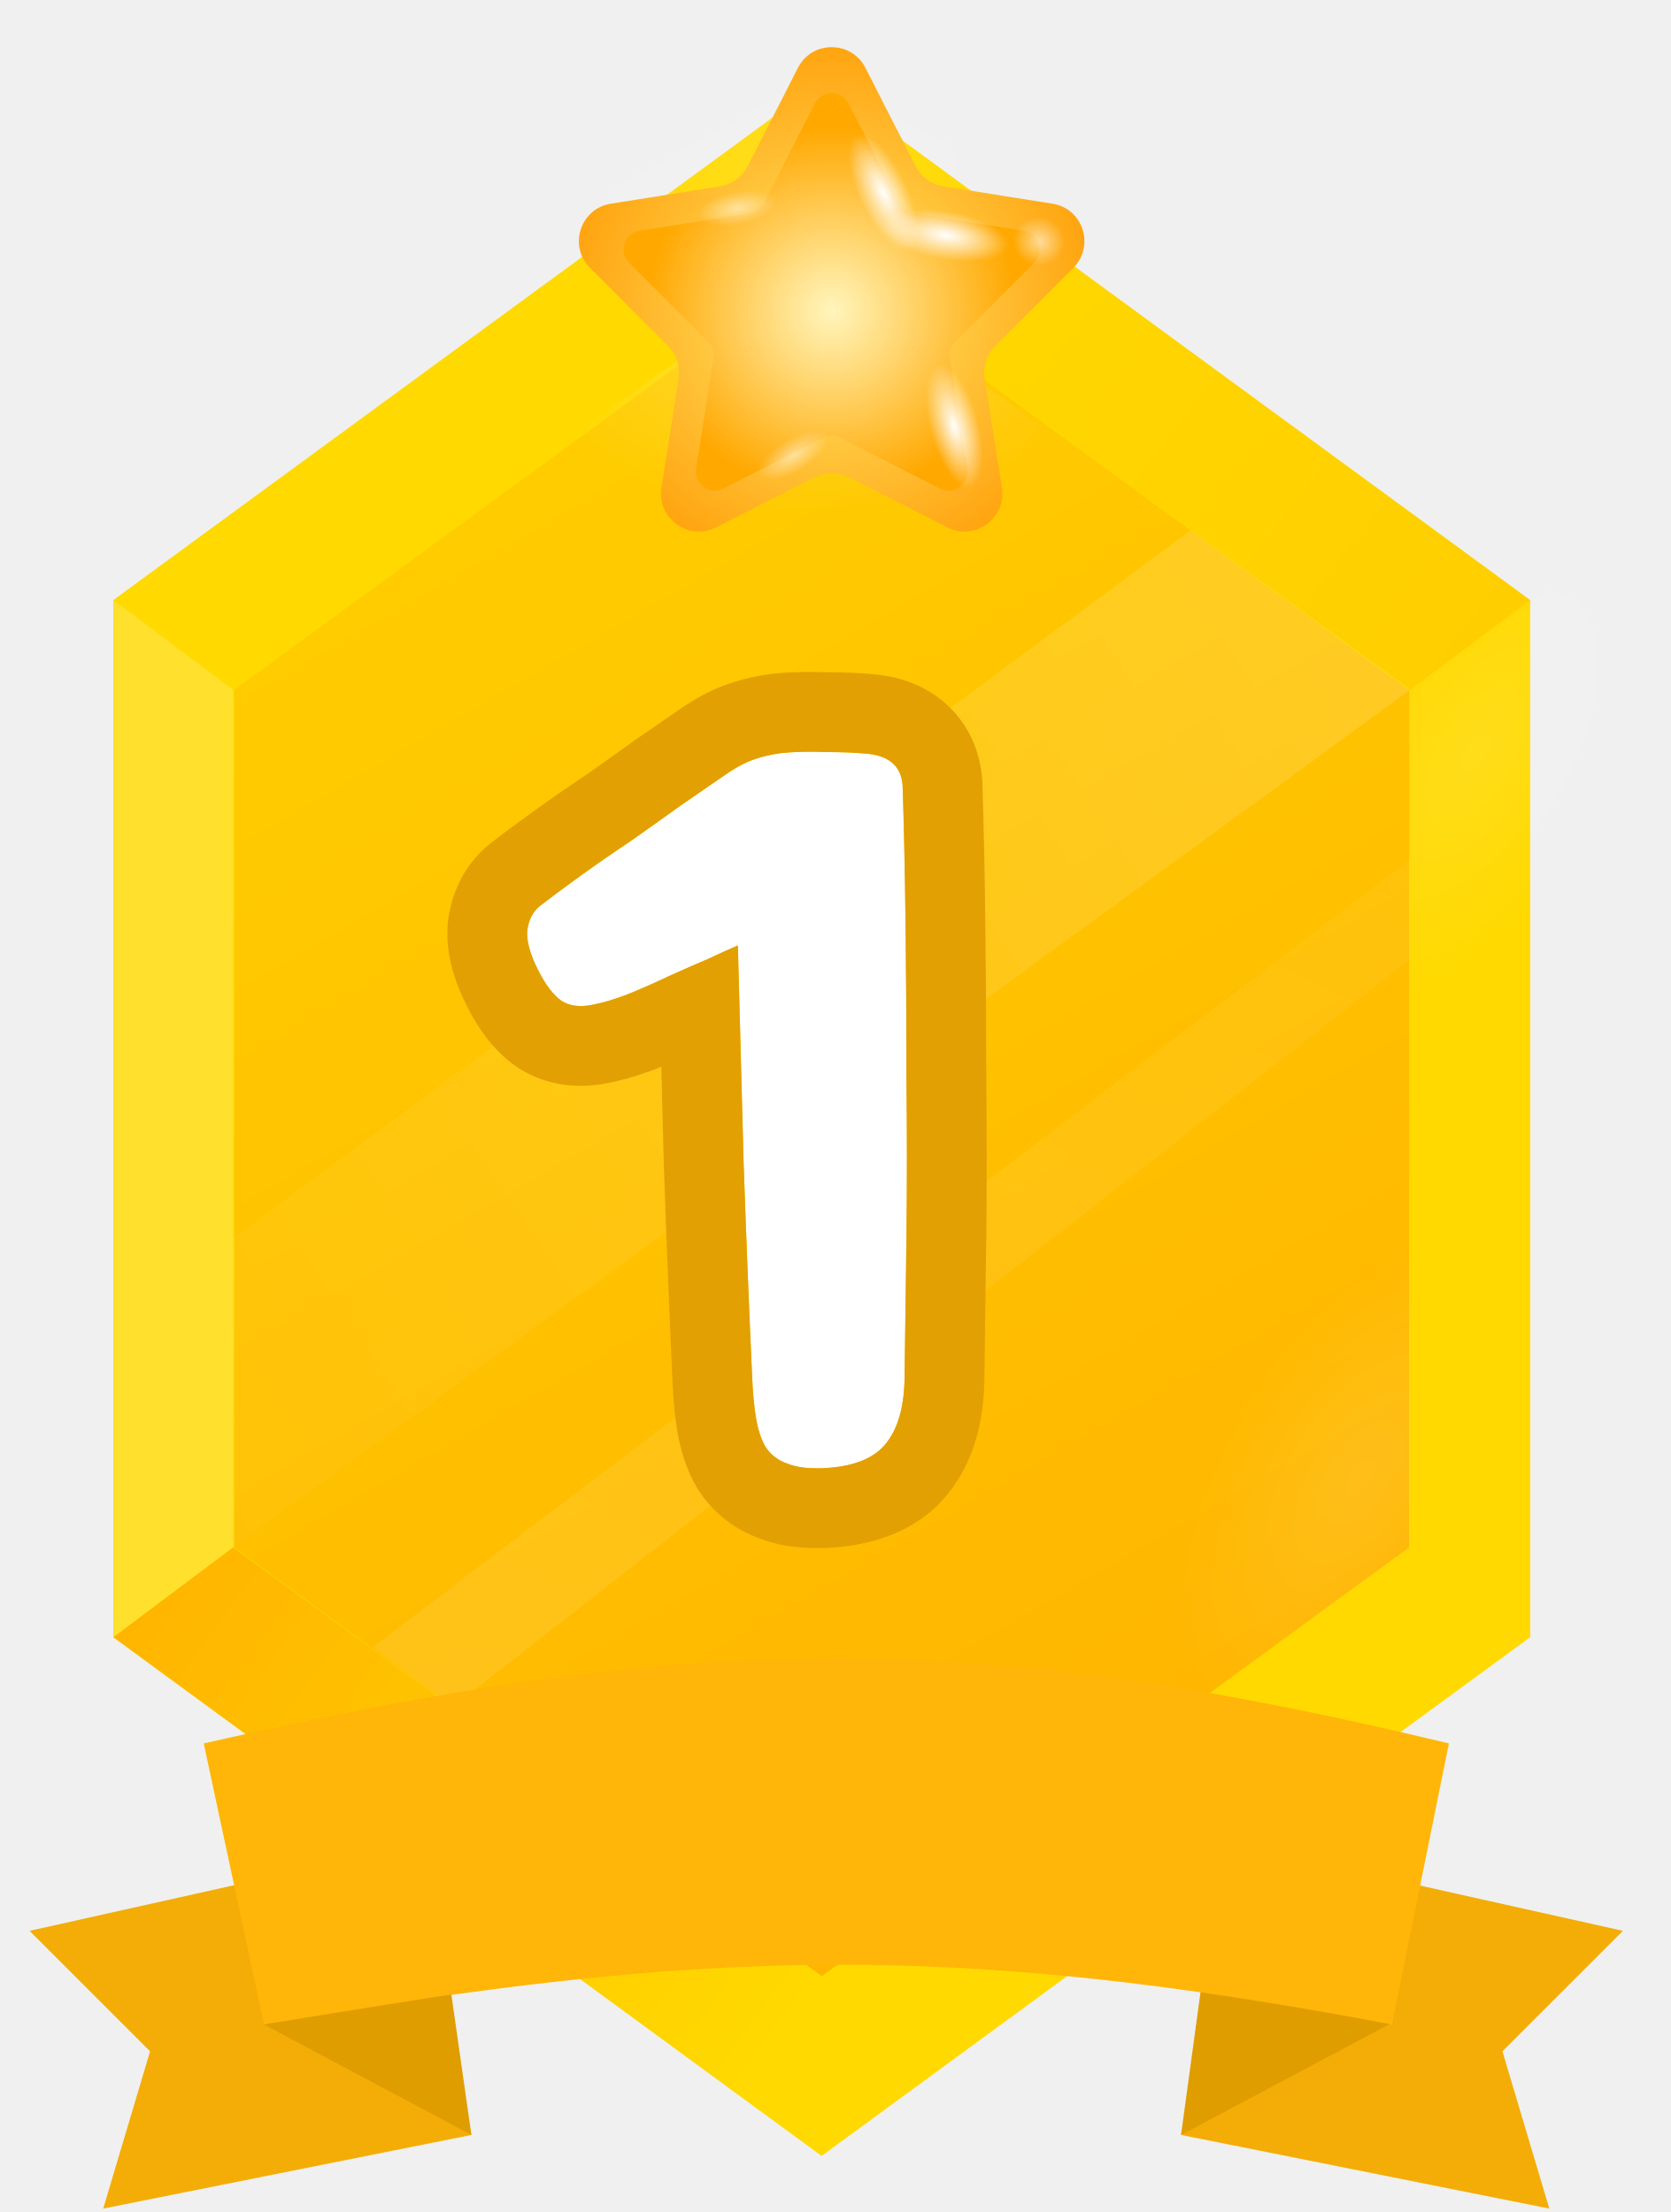
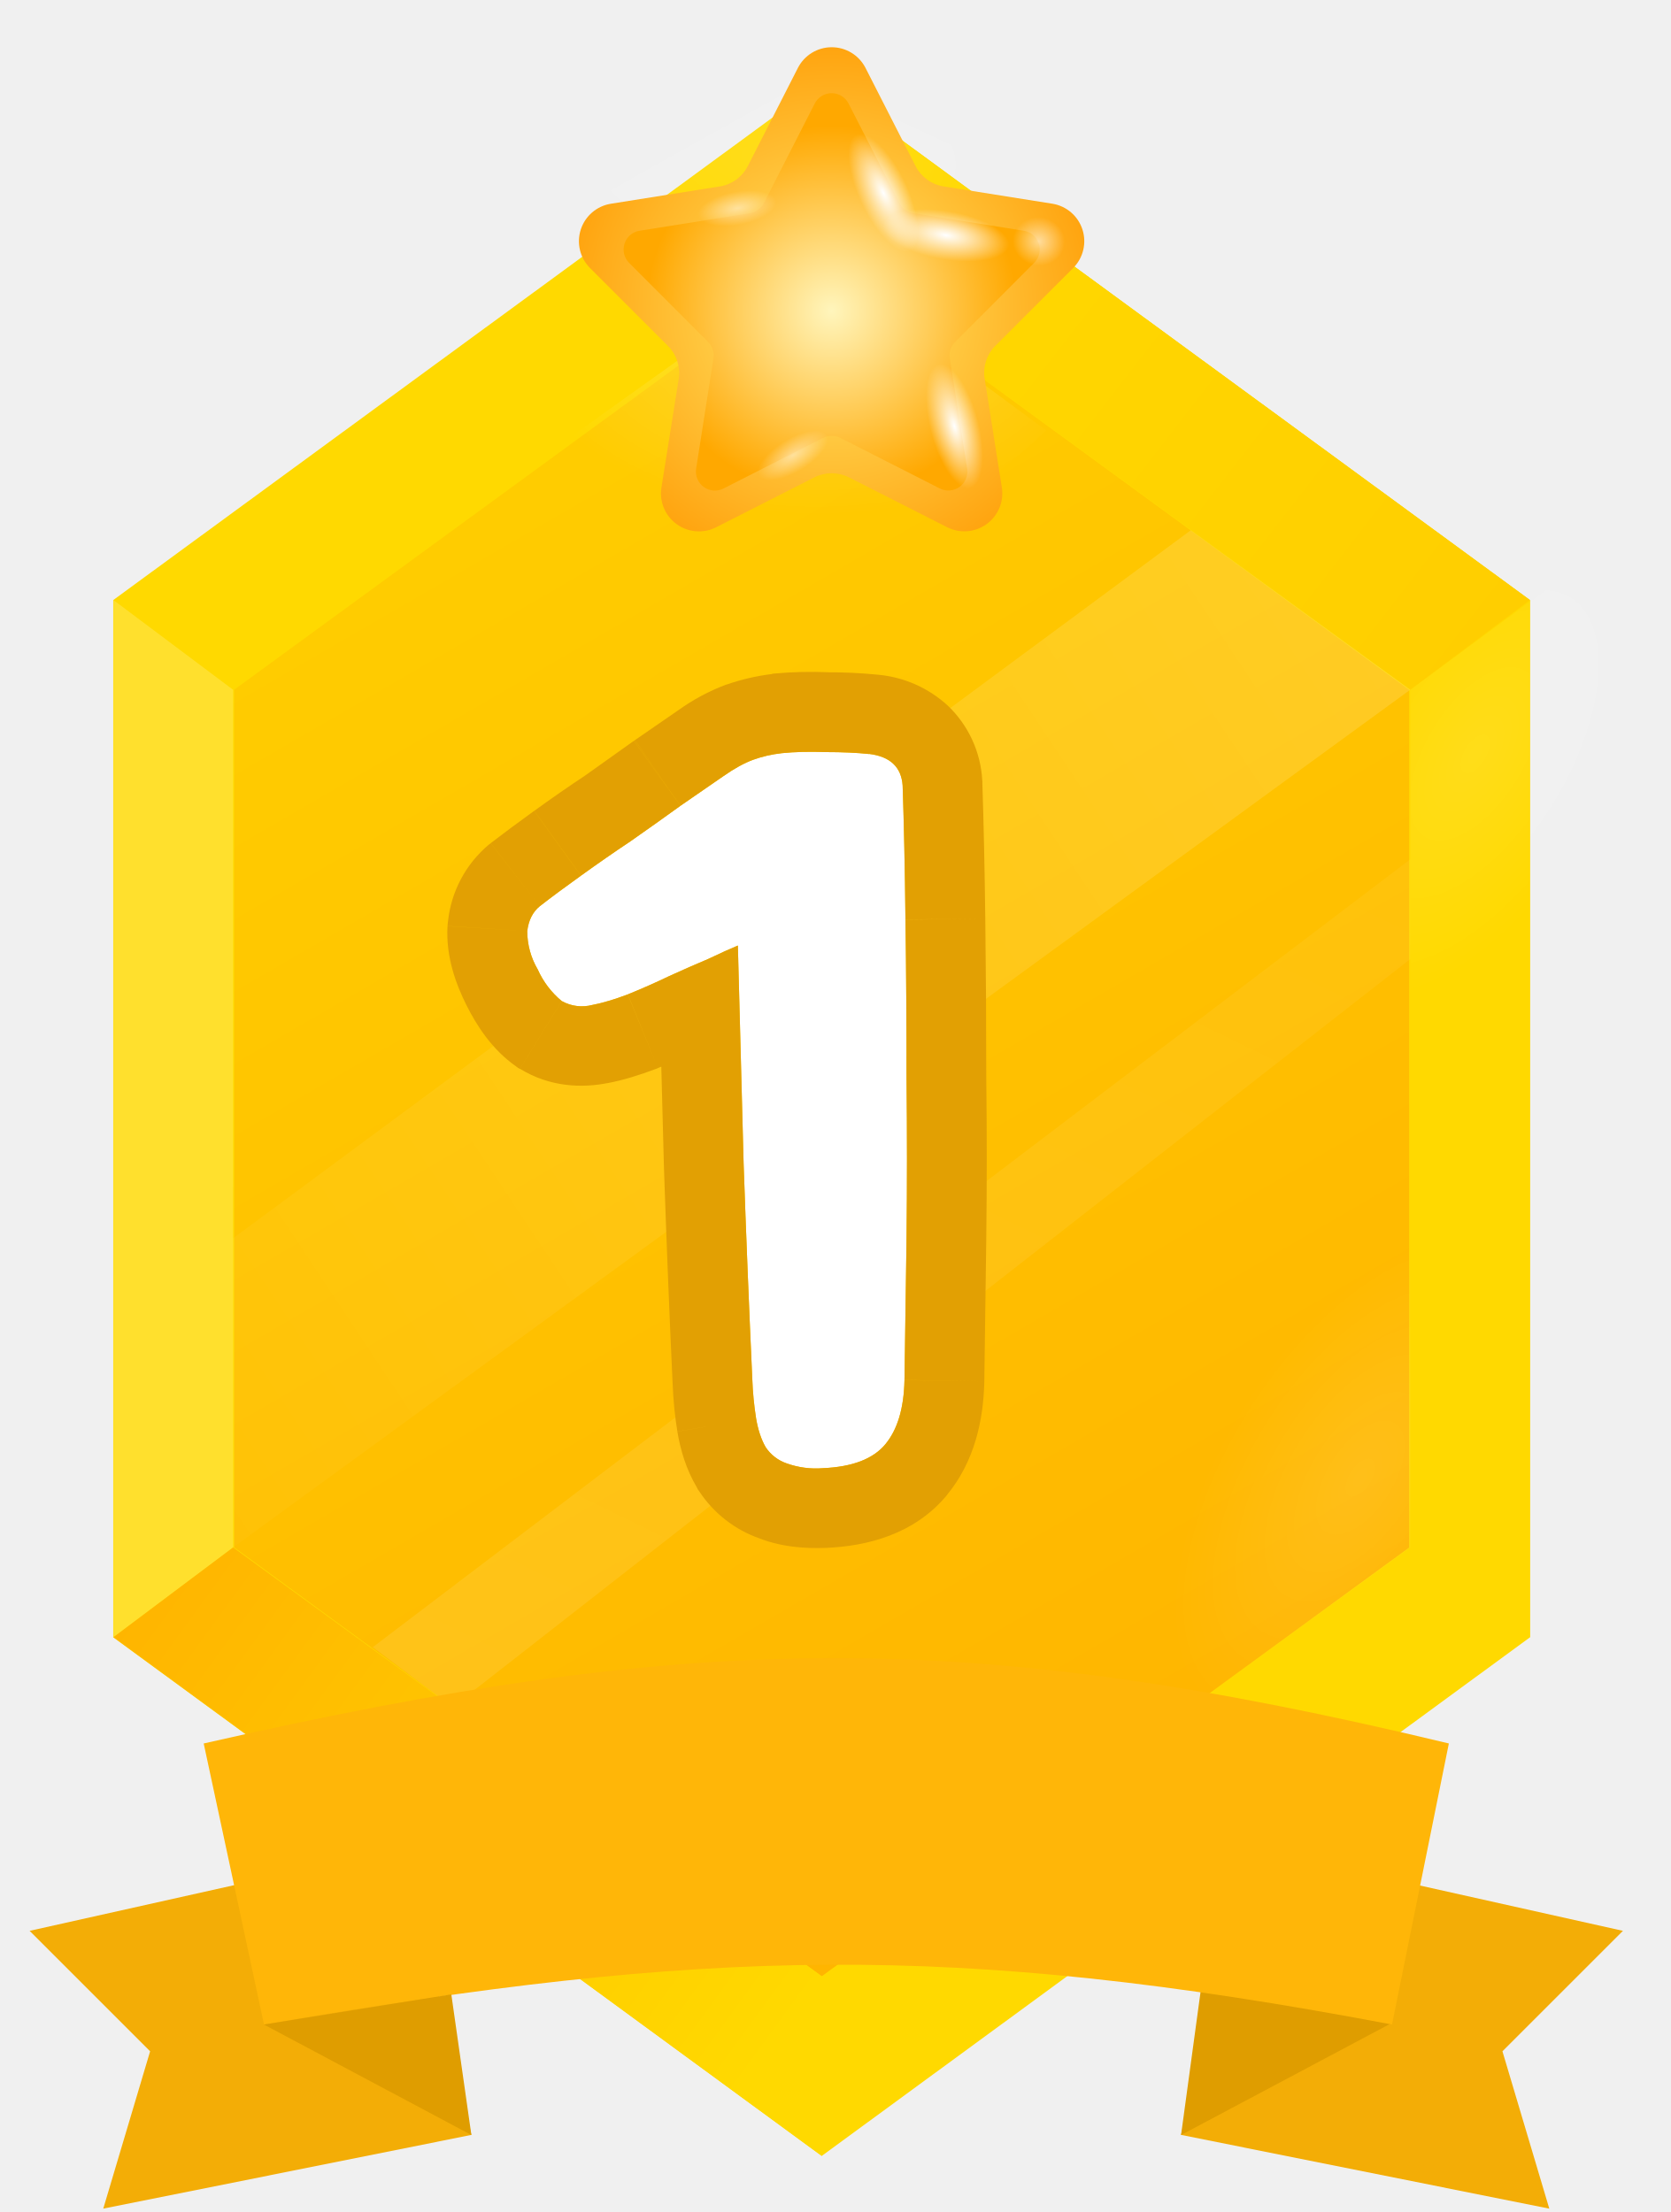
- <svg xmlns="http://www.w3.org/2000/svg" width="154" height="204" viewBox="0 0 154 204" fill="none">
-   <path d="M75.756 7.517L141.069 55.342V150.992L75.756 198.817L10.444 150.992V55.342L75.756 7.517Z" fill="#FFD900" />
-   <path d="M75.756 24.071L129.918 63.619V142.714L75.756 182.262L21.595 142.714V63.619L75.756 24.071Z" fill="url(#paint0_linear_3576_6885)" />
-   <path d="M21.495 63.62L10.458 55.343V150.993L21.495 142.716V63.62Z" fill="#FFE02D" />
-   <path d="M130.019 63.62L141.056 55.343V150.993L130.019 142.716V63.62Z" fill="#FFD900" />
-   <path d="M75.757 24.072V7.517L141.056 55.342L130.02 63.62L75.757 24.072Z" fill="url(#paint1_linear_3576_6885)" />
-   <path d="M75.757 182.262V198.816L10.457 150.991L21.494 142.714L75.757 182.262Z" fill="url(#paint2_linear_3576_6885)" />
-   <path d="M109.787 48.903L21.494 114.202V142.714L130.02 63.618L109.787 48.903Z" fill="url(#paint3_linear_3576_6885)" />
-   <path d="M41.728 157.431L34.37 151.912L130.02 79.255V88.452L41.728 157.431Z" fill="url(#paint4_linear_3576_6885)" />
-   <path d="M130.022 142.714L109.788 157.429C102.641 129.604 120.236 115.485 130.022 112.363L130.022 142.714Z" fill="url(#paint5_radial_3576_6885)" />
-   <path d="M74.7 7.302L97.387 17.847C76.531 37.604 55.645 29.075 48.166 22.035L74.7 7.302Z" fill="url(#paint6_radial_3576_6885)" />
-   <path d="M130.02 63.619L151.168 48.022C158.943 75.678 139.732 88.787 130.02 92.129L130.02 63.619Z" fill="url(#paint7_radial_3576_6885)" />
-   <path d="M75.314 24.071L96.467 39.706C75.61 59.463 57.041 49.505 49.562 42.465L75.314 24.071Z" fill="url(#paint8_radial_3576_6885)" />
-   <mask id="path-13-outside-1_3576_6885" maskUnits="userSpaceOnUse" x="41.166" y="61.897" width="50" height="81" fill="black">
-     <rect fill="white" x="41.166" y="61.897" width="50" height="81" />
-     <path d="M80.128 69.534C82.07 69.769 83.1 70.74 83.218 72.447C83.336 75.979 83.424 80.099 83.483 84.808C83.542 89.458 83.571 94.314 83.571 99.377C83.63 104.38 83.63 109.324 83.571 114.21C83.512 119.036 83.454 123.392 83.395 127.277C83.336 129.867 82.747 131.839 81.629 133.193C80.51 134.546 78.597 135.282 75.89 135.4C74.477 135.459 73.359 135.312 72.535 134.958C71.711 134.664 71.063 134.164 70.592 133.457C70.18 132.751 69.886 131.868 69.709 130.809C69.533 129.749 69.415 128.543 69.356 127.189C69.062 120.773 68.797 114.151 68.562 107.323C68.385 100.436 68.208 93.726 68.032 87.192C67.326 87.487 66.413 87.898 65.295 88.428C64.176 88.899 62.97 89.429 61.675 90.018C60.439 90.606 59.173 91.165 57.878 91.695C56.642 92.166 55.553 92.49 54.611 92.666C53.493 92.902 52.551 92.784 51.786 92.313C51.021 91.783 50.285 90.812 49.579 89.4C48.872 87.987 48.549 86.81 48.608 85.868C48.725 84.867 49.108 84.102 49.755 83.572C50.815 82.748 52.08 81.806 53.552 80.747C55.023 79.687 56.554 78.628 58.143 77.568C59.732 76.45 61.263 75.361 62.734 74.302C64.265 73.242 65.589 72.33 66.707 71.564C67.708 70.858 68.62 70.358 69.445 70.064C70.269 69.769 71.151 69.563 72.093 69.445C73.27 69.328 74.624 69.298 76.155 69.357C77.685 69.357 79.01 69.416 80.128 69.534Z" />
+ <svg xmlns="http://www.w3.org/2000/svg" width="154" height="204" fill="none" viewBox="0 0 154 204">
+   <path fill="#ffd900" d="m75.76 7.52 65.3 47.82V151l-65.3 47.83L10.44 151V55.34z" />
+   <path fill="url(#a)" d="m75.76 24.07 54.16 39.55v79.1l-54.16 39.54-54.17-39.55v-79.1z" />
+   <path fill="#ffe02d" d="m21.5 63.62-11.04-8.28V151l11.03-8.27z" />
+   <path fill="#ffd900" d="m130.02 63.62 11.04-8.28V151l-11.04-8.27z" />
+   <path fill="url(#b)" d="M75.76 24.07V7.52l65.3 47.82-11.04 8.28z" />
+   <path fill="url(#c)" d="M75.76 182.26v16.56l-65.3-47.83 11.03-8.28z" />
+   <path fill="url(#d)" d="m109.79 48.9-88.3 65.3v28.51l108.53-79.1z" />
+   <path fill="url(#e)" d="m41.73 157.43-7.36-5.52 95.65-72.66v9.2z" />
+   <path fill="url(#f)" d="m130.02 142.71-20.23 14.72c-7.15-27.83 10.45-41.95 20.23-45.07z" />
+   <path fill="url(#g)" d="m74.7 7.3 22.69 10.55C76.53 37.6 55.65 29.08 48.17 22.04z" />
+   <path fill="url(#h)" d="m130.02 63.62 21.15-15.6c7.77 27.66-11.44 40.77-21.15 44.1z" />
+   <path fill="url(#i)" d="m75.31 24.07 21.16 15.64c-20.86 19.75-39.43 9.8-46.9 2.76z" />
+   <mask id="j" width="50" height="81" x="41.17" y="61.9" fill="#000" maskUnits="userSpaceOnUse">
+     <path fill="#fff" d="M41.17 61.9h50v81h-50z" />
+     <path d="M80.13 69.53q2.91.36 3.09 2.92.18 5.3.26 12.36.1 6.97.1 14.57.08 7.5 0 14.83l-.19 13.07q-.08 3.88-1.76 5.91t-5.74 2.21a8 8 0 0 1-3.36-.44 3.8 3.8 0 0 1-1.94-1.5q-.61-1.06-.88-2.65a30 30 0 0 1-.35-3.62 1749 1749 0 0 1-.8-19.87Q68.3 97 68.03 87.2q-1.06.44-2.74 1.24-1.67.7-3.62 1.59-1.85.89-3.8 1.68-1.85.7-3.26.97a3.8 3.8 0 0 1-2.82-.36 8 8 0 0 1-2.21-2.91 7 7 0 0 1-.97-3.53q.18-1.5 1.15-2.3 1.58-1.23 3.8-2.82a155 155 0 0 1 4.58-3.18q2.39-1.67 4.6-3.27l3.97-2.74q1.5-1.05 2.73-1.5 1.24-.45 2.65-.61 1.77-.18 4.06-.1 2.3 0 3.98.18" />
  </mask>
-   <path d="M80.128 69.534C82.07 69.769 83.1 70.74 83.218 72.447C83.336 75.979 83.424 80.099 83.483 84.808C83.542 89.458 83.571 94.314 83.571 99.377C83.63 104.38 83.63 109.324 83.571 114.21C83.512 119.036 83.454 123.392 83.395 127.277C83.336 129.867 82.747 131.839 81.629 133.193C80.51 134.546 78.597 135.282 75.89 135.4C74.477 135.459 73.359 135.312 72.535 134.958C71.711 134.664 71.063 134.164 70.592 133.457C70.18 132.751 69.886 131.868 69.709 130.809C69.533 129.749 69.415 128.543 69.356 127.189C69.062 120.773 68.797 114.151 68.562 107.323C68.385 100.436 68.208 93.726 68.032 87.192C67.326 87.487 66.413 87.898 65.295 88.428C64.176 88.899 62.97 89.429 61.675 90.018C60.439 90.606 59.173 91.165 57.878 91.695C56.642 92.166 55.553 92.49 54.611 92.666C53.493 92.902 52.551 92.784 51.786 92.313C51.021 91.783 50.285 90.812 49.579 89.4C48.872 87.987 48.549 86.81 48.608 85.868C48.725 84.867 49.108 84.102 49.755 83.572C50.815 82.748 52.08 81.806 53.552 80.747C55.023 79.687 56.554 78.628 58.143 77.568C59.732 76.45 61.263 75.361 62.734 74.302C64.265 73.242 65.589 72.33 66.707 71.564C67.708 70.858 68.62 70.358 69.445 70.064C70.269 69.769 71.151 69.563 72.093 69.445C73.27 69.328 74.624 69.298 76.155 69.357C77.685 69.357 79.01 69.416 80.128 69.534Z" fill="white" />
-   <path d="M80.128 69.534L81.013 62.23L80.956 62.222L80.898 62.216L80.128 69.534ZM83.218 72.447L90.572 72.202L90.567 72.072L90.558 71.941L83.218 72.447ZM83.483 84.808L76.126 84.9L76.126 84.901L83.483 84.808ZM83.571 99.377H76.214V99.42L76.214 99.463L83.571 99.377ZM83.571 114.21L90.928 114.299L90.928 114.298L83.571 114.21ZM83.395 127.277L90.751 127.444L90.751 127.416L90.752 127.388L83.395 127.277ZM81.629 133.193L75.956 128.507L75.956 128.507L81.629 133.193ZM75.89 135.4L76.196 142.751L76.21 142.751L75.89 135.4ZM72.535 134.958L75.433 128.196L75.224 128.106L75.009 128.029L72.535 134.958ZM70.592 133.457L64.237 137.165L64.348 137.355L64.47 137.539L70.592 133.457ZM69.709 130.809L76.967 129.599L76.967 129.599L69.709 130.809ZM69.356 127.189L76.707 126.869L76.707 126.86L76.706 126.852L69.356 127.189ZM68.562 107.323L61.206 107.511L61.207 107.544L61.208 107.576L68.562 107.323ZM68.032 87.192L75.387 86.993L75.097 76.277L65.202 80.4L68.032 87.192ZM65.295 88.428L68.15 95.209L68.299 95.147L68.445 95.078L65.295 88.428ZM61.675 90.018L58.63 83.319L58.571 83.346L58.511 83.375L61.675 90.018ZM57.878 91.695L60.498 98.571L60.581 98.539L60.664 98.505L57.878 91.695ZM54.611 92.666L53.255 85.435L53.175 85.45L53.096 85.466L54.611 92.666ZM51.786 92.313L47.598 98.363L47.761 98.475L47.93 98.579L51.786 92.313ZM49.579 89.4L56.16 86.109L56.16 86.109L49.579 89.4ZM48.608 85.868L41.3 85.008L41.277 85.208L41.264 85.409L48.608 85.868ZM49.755 83.572L45.238 77.764L45.166 77.82L45.096 77.878L49.755 83.572ZM53.552 80.747L57.851 86.718L53.552 80.747ZM58.143 77.568L62.224 83.69L62.301 83.639L62.377 83.585L58.143 77.568ZM62.734 74.302L58.546 68.252L58.49 68.291L58.435 68.331L62.734 74.302ZM66.707 71.564L70.862 77.637L70.907 77.606L70.951 77.575L66.707 71.564ZM69.445 70.064L66.97 63.134L66.97 63.134L69.445 70.064ZM72.093 69.445L71.361 62.124L71.271 62.133L71.181 62.145L72.093 69.445ZM76.155 69.357L75.872 76.709L76.013 76.715H76.155V69.357ZM80.128 69.534L79.243 76.838C79.237 76.837 78.302 76.728 77.31 75.792C76.208 74.754 75.918 73.54 75.878 72.954L83.218 72.447L90.558 71.941C90.4 69.647 89.536 67.095 87.405 65.085C85.382 63.178 82.961 62.466 81.013 62.23L80.128 69.534ZM83.218 72.447L75.865 72.692C75.98 76.16 76.067 80.227 76.126 84.9L83.483 84.808L90.84 84.716C90.781 79.972 90.692 75.799 90.572 72.202L83.218 72.447ZM83.483 84.808L76.126 84.901C76.184 89.518 76.214 94.343 76.214 99.377H83.571H90.929C90.929 94.286 90.899 89.399 90.84 84.715L83.483 84.808ZM83.571 99.377L76.214 99.463C76.272 104.409 76.272 109.295 76.214 114.121L83.571 114.21L90.928 114.298C90.988 109.353 90.988 104.35 90.928 99.29L83.571 99.377ZM83.571 114.21L76.214 114.12C76.155 118.941 76.097 123.289 76.038 127.166L83.395 127.277L90.752 127.388C90.811 123.495 90.87 119.132 90.928 114.299L83.571 114.21ZM83.395 127.277L76.039 127.11C76.021 127.909 75.924 128.375 75.859 128.594C75.799 128.796 75.79 128.708 75.956 128.507L81.629 133.193L87.301 137.879C89.87 134.769 90.671 130.931 90.751 127.444L83.395 127.277ZM81.629 133.193L75.956 128.507C76.13 128.296 76.311 128.14 76.465 128.034C76.615 127.931 76.711 127.894 76.714 127.892C76.715 127.892 76.63 127.924 76.435 127.96C76.24 127.996 75.957 128.032 75.57 128.049L75.89 135.4L76.21 142.751C79.876 142.591 84.278 141.538 87.301 137.879L81.629 133.193ZM75.89 135.4L75.584 128.049C75.397 128.056 75.251 128.056 75.142 128.052C75.033 128.048 74.971 128.041 74.951 128.039C74.931 128.036 74.965 128.039 75.043 128.06C75.121 128.08 75.257 128.12 75.433 128.196L72.535 134.958L69.636 141.721C71.888 142.686 74.252 142.832 76.196 142.751L75.89 135.4ZM72.535 134.958L75.009 128.029C75.275 128.124 75.6 128.286 75.93 128.54C76.262 128.797 76.523 129.09 76.714 129.376L70.592 133.457L64.47 137.539C65.848 139.605 67.795 141.078 70.06 141.887L72.535 134.958ZM70.592 133.457L76.948 129.75C77.029 129.89 77.051 129.964 77.043 129.939C77.034 129.912 77.001 129.806 76.967 129.599L69.709 130.809L62.452 132.018C62.732 133.697 63.259 135.488 64.237 137.165L70.592 133.457ZM69.709 130.809L76.967 129.599C76.85 128.898 76.756 127.998 76.707 126.869L69.356 127.189L62.005 127.508C62.074 129.087 62.215 130.6 62.452 132.018L69.709 130.809ZM69.356 127.189L76.706 126.852C76.413 120.465 76.15 113.871 75.915 107.069L68.562 107.323L61.208 107.576C61.445 114.431 61.711 121.08 62.006 127.526L69.356 127.189ZM68.562 107.323L75.917 107.134C75.74 100.244 75.564 93.531 75.387 86.993L68.032 87.192L60.677 87.391C60.853 93.921 61.03 100.628 61.206 107.511L68.562 107.323ZM68.032 87.192L65.202 80.4C64.343 80.758 63.313 81.225 62.145 81.779L65.295 88.428L68.445 95.078C69.513 94.572 70.308 94.215 70.862 93.984L68.032 87.192ZM65.295 88.428L62.44 81.647C61.248 82.149 59.977 82.707 58.63 83.319L61.675 90.018L64.719 96.716C65.962 96.151 67.105 95.65 68.15 95.209L65.295 88.428ZM61.675 90.018L58.511 83.375C57.402 83.903 56.263 84.406 55.092 84.885L57.878 91.695L60.664 98.505C62.084 97.924 63.475 97.31 64.838 96.66L61.675 90.018ZM57.878 91.695L55.259 84.819C54.29 85.188 53.639 85.363 53.255 85.435L54.611 92.666L55.967 99.898C57.468 99.617 58.994 99.144 60.498 98.571L57.878 91.695ZM54.611 92.666L53.096 85.466C53.177 85.449 53.494 85.393 53.979 85.454C54.492 85.518 55.079 85.7 55.642 86.047L51.786 92.313L47.93 98.579C50.703 100.286 53.687 100.38 56.127 99.866L54.611 92.666ZM51.786 92.313L55.974 86.264C56.192 86.415 56.338 86.548 56.42 86.63C56.502 86.712 56.535 86.757 56.525 86.744C56.516 86.732 56.476 86.677 56.409 86.568C56.344 86.459 56.259 86.309 56.16 86.109L49.579 89.4L42.998 92.69C43.919 94.533 45.337 96.797 47.598 98.363L51.786 92.313ZM49.579 89.4L56.16 86.109C56.064 85.918 56 85.771 55.958 85.665C55.937 85.612 55.922 85.573 55.913 85.546C55.904 85.518 55.9 85.505 55.901 85.506C55.901 85.507 55.905 85.524 55.912 85.556C55.919 85.589 55.928 85.639 55.936 85.706C55.952 85.837 55.968 86.05 55.951 86.327L48.608 85.868L41.264 85.409C41.087 88.246 42.057 90.809 42.998 92.69L49.579 89.4ZM48.608 85.868L55.915 86.728C55.891 86.926 55.814 87.332 55.564 87.834C55.302 88.358 54.912 88.86 54.414 89.267L49.755 83.572L45.096 77.878C42.68 79.854 41.592 82.525 41.3 85.008L48.608 85.868ZM49.755 83.572L54.273 89.38C55.24 88.627 56.429 87.741 57.851 86.718L53.552 80.747L49.253 74.776C47.731 75.871 46.389 76.869 45.238 77.764L49.755 83.572ZM53.552 80.747L57.851 86.718C59.247 85.713 60.705 84.703 62.224 83.69L58.143 77.568L54.062 71.446C52.403 72.552 50.8 73.662 49.253 74.776L53.552 80.747ZM58.143 77.568L62.377 83.585C63.987 82.453 65.539 81.349 67.033 80.272L62.734 74.302L58.435 68.331C56.987 69.373 55.478 70.447 53.909 71.551L58.143 77.568ZM62.734 74.302L66.922 80.351C68.445 79.296 69.758 78.392 70.862 77.637L66.707 71.564L62.553 65.492C61.42 66.267 60.084 67.188 58.546 68.252L62.734 74.302ZM66.707 71.564L70.951 77.575C71.263 77.355 71.505 77.207 71.68 77.111C71.857 77.014 71.934 76.987 71.919 76.993L69.445 70.064L66.97 63.134C65.323 63.723 63.811 64.603 62.464 65.553L66.707 71.564ZM69.445 70.064L71.919 76.993C72.197 76.893 72.552 76.803 73.006 76.746L72.093 69.445L71.181 62.145C69.751 62.323 68.34 62.645 66.97 63.134L69.445 70.064ZM72.093 69.445L72.825 76.767C73.584 76.691 74.587 76.66 75.872 76.709L76.155 69.357L76.438 62.005C74.661 61.937 72.957 61.965 71.361 62.124L72.093 69.445ZM76.155 69.357V76.715C77.513 76.715 78.567 76.768 79.358 76.851L80.128 69.534L80.898 62.216C79.451 62.064 77.858 61.999 76.155 61.999V69.357Z" fill="#E2A003" mask="url(#path-13-outside-1_3576_6885)" />
-   <path d="M2.728 178.07L37.291 170.354L43.463 196.894L9.517 203.684L13.837 189.179L2.728 178.07Z" fill="#F3AD06" />
-   <path d="M149.628 178.07L115.064 170.354L108.892 196.894L142.839 203.684L138.518 189.179L149.628 178.07Z" fill="#F3AD06" />
-   <path d="M108.888 196.892L110.74 183.313L128.33 186.559L108.888 196.892Z" fill="#DF9D00" />
-   <path d="M133.583 160.785C89.161 150.111 64.016 150.492 18.782 160.785L24.337 186.708C64.953 179.708 87.721 179.013 128.337 186.708L133.583 160.785Z" fill="#FFB608" />
-   <path d="M43.462 196.892L41.611 183.93L24.329 186.708L43.462 196.892Z" fill="#DF9D00" />
-   <path d="M73.567 6.253C74.863 3.714 78.491 3.714 79.787 6.253L84.417 15.325C84.924 16.319 85.876 17.011 86.978 17.186L97.037 18.786C99.852 19.234 100.973 22.684 98.959 24.701L91.761 31.907C90.973 32.697 90.609 33.816 90.783 34.918L92.37 44.979C92.814 47.795 89.879 49.927 87.338 48.635L78.26 44.017C77.265 43.511 76.089 43.511 75.094 44.017L66.016 48.635C63.475 49.927 60.54 47.795 60.984 44.979L62.571 34.918C62.745 33.816 62.382 32.697 61.593 31.907L54.396 24.701C52.381 22.684 53.502 19.234 56.318 18.786L66.376 17.186C67.478 17.011 68.43 16.319 68.938 15.325L73.567 6.253Z" fill="url(#paint9_radial_3576_6885)" />
-   <path d="M75.122 9.542C75.77 8.272 77.584 8.272 78.232 9.542L82.921 18.73C83.175 19.227 83.651 19.573 84.202 19.66L94.389 21.281C95.797 21.505 96.357 23.23 95.35 24.238L88.061 31.537C87.666 31.932 87.485 32.491 87.572 33.042L89.179 43.232C89.401 44.64 87.933 45.706 86.663 45.06L77.469 40.383C76.971 40.13 76.383 40.13 75.886 40.383L66.692 45.06C65.421 45.706 63.954 44.64 64.176 43.232L65.783 33.042C65.87 32.491 65.688 31.932 65.294 31.537L58.004 24.238C56.997 23.23 57.558 21.505 58.965 21.281L69.153 19.66C69.704 19.573 70.18 19.227 70.433 18.73L75.122 9.542Z" fill="url(#paint10_radial_3576_6885)" />
-   <path d="M80.428 20.528C80.086 18.327 82.316 18.168 83.473 18.364C84.631 18.56 87.784 19.272 91.139 20.555C95.333 22.157 94.171 23.747 93.156 24.468C91.72 25.488 89.537 24.748 86.932 24.307C84.328 23.866 80.856 23.279 80.428 20.528Z" fill="url(#paint11_radial_3576_6885)" />
-   <path d="M93.021 21.781C93.091 19.65 94.049 19.276 94.52 19.356C94.99 19.436 96.254 19.828 97.548 20.762C99.165 21.928 98.519 23.605 98.019 24.413C97.312 25.556 96.461 25.042 95.402 24.863C94.344 24.684 92.933 24.445 93.021 21.781Z" fill="url(#paint12_radial_3576_6885)" fill-opacity="0.56" />
-   <path d="M63.776 19.945C63.09 18.592 64.35 17.997 65.066 17.869C65.782 17.74 67.772 17.506 70.006 17.597C72.798 17.71 72.475 18.998 72.044 19.69C71.436 20.669 70.004 20.672 68.393 20.961C66.782 21.25 64.634 21.636 63.776 19.945Z" fill="url(#paint13_radial_3576_6885)" fill-opacity="0.5" />
-   <path d="M69.447 44.167C68.326 43.145 69.293 42.142 69.918 41.768C70.541 41.394 72.32 40.47 74.44 39.764C77.091 38.881 77.246 40.2 77.089 40.999C76.867 42.13 75.528 42.64 74.124 43.481C72.72 44.322 70.848 45.444 69.447 44.167Z" fill="url(#paint14_radial_3576_6885)" fill-opacity="0.5" />
-   <path d="M86.287 32.636C88.156 31.425 89.211 33.395 89.505 34.532C89.799 35.668 90.437 38.838 90.637 42.424C90.886 46.906 88.961 46.495 87.888 45.862C86.371 44.969 86.154 42.673 85.493 40.116C84.832 37.559 83.95 34.149 86.287 32.636Z" fill="url(#paint15_radial_3576_6885)" />
-   <path d="M78.539 11.544C80.152 10.008 81.553 11.75 82.052 12.812C82.551 13.875 83.763 16.872 84.622 20.359C85.696 24.718 83.728 24.67 82.556 24.247C80.9 23.649 80.263 21.433 79.141 19.042C78.018 16.651 76.522 13.463 78.539 11.544Z" fill="url(#paint16_radial_3576_6885)" />
+   <path fill="#fff" d="M80.13 69.53q2.91.36 3.09 2.92.18 5.3.26 12.36.1 6.97.1 14.57.08 7.5 0 14.83l-.19 13.07q-.08 3.88-1.76 5.91t-5.74 2.21a8 8 0 0 1-3.36-.44 3.8 3.8 0 0 1-1.94-1.5q-.61-1.06-.88-2.65a30 30 0 0 1-.35-3.62 1749 1749 0 0 1-.8-19.87Q68.3 97 68.03 87.2q-1.06.44-2.74 1.24-1.67.7-3.62 1.59-1.85.89-3.8 1.68-1.85.7-3.26.97a3.8 3.8 0 0 1-2.82-.36 8 8 0 0 1-2.21-2.91 7 7 0 0 1-.97-3.53q.18-1.5 1.15-2.3 1.58-1.23 3.8-2.82a155 155 0 0 1 4.58-3.18q2.39-1.67 4.6-3.27l3.97-2.74q1.5-1.05 2.73-1.5 1.24-.45 2.65-.61 1.77-.18 4.06-.1 2.3 0 3.98.18" />
+   <path fill="#e2a003" d="m80.13 69.53.88-7.3h-.05l-.06-.01zm3.09 2.92 7.35-.25v-.13l-.01-.13zm.26 12.36-7.35.09zm.1 14.57H76.2v.08zm0 14.83 7.35.09zm-.19 13.07 7.36.16v-.05zm-1.76 5.91-5.67-4.68zm-5.74 2.21.3 7.35h.02zm-3.36-.44 2.9-6.76-.2-.1-.22-.07zm-1.94-1.5-6.35 3.7.1.2.13.18zm-.88-2.65 7.26-1.21zm-.35-3.62 7.35-.32v-.01zm-.8-19.87-7.35.2v.06zm-.53-20.13 7.36-.2-.3-10.71-9.89 4.12zm-2.74 1.24 2.86 6.78.15-.06.14-.07zm-3.62 1.59-3.04-6.7-.06.03-.06.02zm-3.8 1.68 2.63 6.87.08-.03.08-.04zm-3.26.97-1.35-7.24-.08.02-.08.02zm-2.82-.36-4.2 6.05.17.12.17.1zm-2.21-2.91 6.58-3.3zm-.97-3.53L41.3 85l-.02.2-.02.2zm1.15-2.3-4.52-5.8-.07.05-.07.06zm3.8-2.82 4.3 5.97zm4.58-3.18 4.08 6.12.08-.05.08-.05zm4.6-3.27-4.2-6.05-.05.04-.05.04zm3.97-2.74 4.15 6.08.05-.03.04-.03zm2.73-1.5-2.47-6.93zm2.65-.61-.73-7.33-.09.01-.09.01zm4.06-.1-.28 7.36h.28zm3.98.18-.89 7.3s-.94-.1-1.93-1.04a4.5 4.5 0 0 1-1.43-2.84l7.34-.5 7.34-.5a10.3 10.3 0 0 0-3.16-6.86 11 11 0 0 0-6.39-2.86zm3.09 2.92-7.36.24q.17 5.2.27 12.21l7.35-.1 7.36-.08q-.09-7.12-.27-12.52zm.26 12.36-7.35.1q.08 6.9.08 14.47h14.72q0-7.65-.09-14.66zm.1 14.57-7.37.08q.09 7.43 0 14.66l7.36.09 7.36.09q.09-7.42 0-15.01zm0 14.83-7.37-.09q-.08 7.23-.17 13.05l7.35.1 7.36.12.18-13.1zm-.19 13.07-7.35-.17c-.02.8-.12 1.27-.18 1.48s-.07.12.1-.08l5.67 4.68 5.67 4.69c2.57-3.11 3.37-6.95 3.45-10.44zm-1.76 5.91-5.67-4.68q.27-.31.5-.48l.25-.14-.27.07q-.3.06-.87.09l.32 7.35.32 7.35c3.67-.16 8.07-1.21 11.1-4.87zm-5.74 2.21-.3-7.35h-.45l-.19-.01.1.02.38.14-2.9 6.76-2.9 6.76c2.26.97 4.62 1.11 6.57 1.03zm-3.36-.44 2.48-6.93a3.4 3.4 0 0 1 1.7 1.35l-6.12 4.08-6.12 4.08a11 11 0 0 0 5.59 4.35zm-1.94-1.5 6.36-3.71.1.19q-.03-.03-.08-.34l-7.26 1.2-7.26 1.22c.28 1.68.8 3.47 1.79 5.14zm-.88-2.65 7.26-1.21q-.18-1.04-.26-2.73l-7.35.32-7.35.32q.09 2.38.44 4.5zm-.35-3.62 7.35-.34q-.44-9.57-.8-19.78l-7.35.25-7.35.26q.35 10.27.8 19.95zm-.8-19.87 7.36-.19L75.39 87l-7.36.2-7.35.2.53 20.12zm-.53-20.13L65.2 80.4q-1.3.55-3.05 1.38l3.14 6.65 3.15 6.65q1.6-.75 2.42-1.1zm-2.74 1.24-2.85-6.78q-1.8.75-3.81 1.67l3.04 6.7 3.05 6.7q1.86-.85 3.43-1.51zm-3.62 1.59-3.16-6.65q-1.66.8-3.42 1.52l2.79 6.8 2.78 6.81a81 81 0 0 0 4.18-1.84zm-3.8 1.68-2.61-6.88c-.97.37-1.62.54-2 .61l1.35 7.24 1.36 7.23c1.5-.28 3.02-.76 4.53-1.33zm-3.26.97-1.51-7.2c.08-.02.4-.08.88-.02.51.07 1.1.25 1.66.6L51.8 92.3l-3.86 6.27c2.77 1.7 5.76 1.8 8.2 1.29zm-2.82-.36 4.18-6.05q.33.24.45.37l.1.11-.11-.17-.25-.46-6.58 3.29L43 92.69c.92 1.84 2.34 4.1 4.6 5.67zm-2.21-2.91 6.58-3.3-.26-.6.01.06.03.15q.03.2.01.62l-7.34-.46-7.35-.46c-.17 2.84.8 5.4 1.74 7.28zm-.97-3.53 7.3.86c-.02.2-.1.6-.35 1.1a4.4 4.4 0 0 1-1.15 1.44l-4.65-5.7-4.66-5.7a10.7 10.7 0 0 0-3.8 7.14zm1.15-2.3 4.51 5.81q1.45-1.13 3.58-2.66l-4.3-5.97-4.3-5.97q-2.28 1.65-4.01 2.98zm3.8-2.82 4.3 5.97q2.08-1.5 4.36-3.03l-4.08-6.12-4.08-6.12q-2.49 1.65-4.8 3.33zm4.58-3.18 4.24 6.02q2.4-1.7 4.65-3.32l-4.3-5.97-4.3-5.97-4.52 3.22zm4.6-3.27 4.18 6.05 3.94-2.71-4.15-6.08-4.16-6.07-4 2.76zm3.97-2.74 4.24 6.02q.47-.33.73-.47l.24-.12-2.48-6.93-2.47-6.93a19 19 0 0 0-4.5 2.42zm2.73-1.5L71.92 77q.41-.16 1.09-.24l-.92-7.3-.9-7.3q-2.16.26-4.22.98zm2.65-.61.74 7.32q1.12-.13 3.04-.06l.28-7.35.29-7.36a37 37 0 0 0-5.08.12zm4.06-.1v7.36q2.04.01 3.2.14l.78-7.32.77-7.31a46 46 0 0 0-4.75-.22z" mask="url(#j)" />
+   <path fill="#f3ad06" d="m2.73 178.07 34.56-7.72 6.17 26.54-33.94 6.8 4.32-14.51zm146.9 0-34.57-7.72-6.17 26.54 33.95 6.8-4.32-14.51z" />
+   <path fill="#df9d00" d="m108.89 196.9 1.85-13.59 17.59 3.25z" />
+   <path fill="#ffb608" d="M133.58 160.79c-44.42-10.68-69.56-10.3-114.8 0l5.56 25.92c40.61-7 63.38-7.7 104 0z" />
+   <path fill="#df9d00" d="m43.46 196.9-1.85-12.97-17.28 2.78z" />
+   <path fill="url(#k)" d="M73.57 6.25a3.5 3.5 0 0 1 6.22 0l4.63 9.08a3.5 3.5 0 0 0 2.56 1.86l10.06 1.6a3.5 3.5 0 0 1 1.92 5.91l-7.2 7.2a3.5 3.5 0 0 0-.98 3.02l1.59 10.06a3.5 3.5 0 0 1-5.03 3.65l-9.08-4.61c-1-.5-2.17-.5-3.17 0l-9.07 4.61a3.5 3.5 0 0 1-5.04-3.65l1.6-10.06a3.5 3.5 0 0 0-.99-3.01l-7.2-7.2a3.5 3.5 0 0 1 1.93-5.92l10.06-1.6a3.5 3.5 0 0 0 2.56-1.86z" />
+   <path fill="url(#l)" d="M75.12 9.54a1.75 1.75 0 0 1 3.11 0l4.7 9.19c.24.5.72.84 1.27.93l10.19 1.62c1.4.22 1.97 1.95.96 2.96l-7.29 7.3c-.4.4-.58.95-.49 1.5l1.6 10.2a1.75 1.75 0 0 1-2.5 1.82l-9.2-4.68a1.8 1.8 0 0 0-1.58 0l-9.2 4.68a1.75 1.75 0 0 1-2.51-1.83l1.6-10.19c.09-.55-.1-1.1-.49-1.5L58 24.24c-1-1.01-.44-2.74.97-2.96l10.18-1.62a1.8 1.8 0 0 0 1.28-.93z" />
+   <path fill="url(#m)" d="M80.43 20.53c-.34-2.2 1.89-2.36 3.04-2.17 1.16.2 4.31.91 7.67 2.2 4.2 1.6 3.03 3.19 2.02 3.9-1.44 1.03-3.62.29-6.23-.15-2.6-.44-6.07-1.03-6.5-3.78" />
+   <path fill="url(#n)" fill-opacity=".56" d="M93.02 21.78c.07-2.13 1.03-2.5 1.5-2.42s1.73.47 3.03 1.4c1.62 1.17.97 2.84.47 3.65-.7 1.15-1.56.63-2.62.45s-2.47-.41-2.38-3.08" />
+   <path fill="url(#o)" fill-opacity=".5" d="M63.78 19.95c-.69-1.36.57-1.95 1.29-2.08.71-.13 2.7-.36 4.94-.27 2.79.11 2.46 1.4 2.03 2.09-.6.98-2.04.98-3.65 1.27s-3.76.68-4.61-1.02" />
+   <path fill="url(#p)" fill-opacity=".5" d="M69.45 44.17c-1.12-1.02-.16-2.03.47-2.4.62-.38 2.4-1.3 4.52-2 2.65-.89 2.8.43 2.65 1.23-.22 1.13-1.56 1.64-2.97 2.48-1.4.84-3.27 1.96-4.67.69" />
+   <path fill="url(#q)" d="M86.29 32.64c1.87-1.22 2.92.76 3.22 1.9.29 1.13.93 4.3 1.13 7.88.25 4.49-1.68 4.07-2.75 3.44-1.52-.9-1.74-3.19-2.4-5.74s-1.54-5.97.8-7.48" />
+   <path fill="url(#r)" d="M78.54 11.54c1.61-1.53 3.01.21 3.51 1.27s1.71 4.06 2.57 7.55c1.08 4.36-.9 4.31-2.06 3.89-1.66-.6-2.3-2.82-3.42-5.2-1.12-2.4-2.62-5.59-.6-7.5" />
  <defs>
-     <linearGradient id="paint0_linear_3576_6885" x1="13.216" y1="-20.075" x2="160.37" y2="233.766" gradientUnits="userSpaceOnUse">
-       <stop stop-color="#FFD900" />
-       <stop offset="1" stop-color="#FFA600" />
+     <radialGradient id="f" cx="0" cy="0" r="1" gradientTransform="matrix(-13.7957 21.1534 -10.4798 -7.30906 125.42 136.28)" gradientUnits="userSpaceOnUse">
+       <stop stop-color="#fff" stop-opacity=".1" />
+       <stop offset="1" stop-color="#fff" stop-opacity="0" />
+     </radialGradient>
+     <radialGradient id="g" cx="0" cy="0" r="1" gradientTransform="matrix(25.1908 1.79199 -1.30252 12.7103 71.3 14.45)" gradientUnits="userSpaceOnUse">
+       <stop stop-color="#fff" stop-opacity=".1" />
+       <stop offset="1" stop-color="#fff" stop-opacity="0" />
+     </radialGradient>
+     <radialGradient id="h" cx="0" cy="0" r="1" gradientTransform="matrix(13.3137 -21.46 10.6425 7.07014 136.01 69.52)" gradientUnits="userSpaceOnUse">
+       <stop stop-color="#fff" stop-opacity=".1" />
+       <stop offset="1" stop-color="#fff" stop-opacity="0" />
+     </radialGradient>
+     <radialGradient id="i" cx="0" cy="0" r="1" gradientTransform="matrix(27.5914 0 0 16.9994 75.31 30.5)" gradientUnits="userSpaceOnUse">
+       <stop stop-color="#fff" stop-opacity=".22" />
+       <stop offset="1" stop-color="#fff" stop-opacity="0" />
+     </radialGradient>
+     <radialGradient id="k" cx="0" cy="0" r="1" gradientTransform="rotate(90 24 52.67)scale(28.5111)" gradientUnits="userSpaceOnUse">
+       <stop stop-color="#ffe86c" />
+       <stop offset="1" stop-color="#f90" />
+     </radialGradient>
+     <radialGradient id="l" cx="0" cy="0" r="1" gradientTransform="rotate(90 24 52.67)scale(22.1753)" gradientUnits="userSpaceOnUse">
+       <stop stop-color="#fff5bc" />
+       <stop offset=".77" stop-color="#ffa800" />
+     </radialGradient>
+     <radialGradient id="m" cx="0" cy="0" r="1" gradientTransform="rotate(99.6 34.44 47.7)scale(2.66619 7.03148)" gradientUnits="userSpaceOnUse">
+       <stop stop-color="#fff" />
+       <stop offset=".84" stop-color="#fff" stop-opacity="0" />
+     </radialGradient>
+     <radialGradient id="n" cx="0" cy="0" r="1" gradientTransform="rotate(99.6 38.48 51.6)scale(2.66619 2.85773)" gradientUnits="userSpaceOnUse">
+       <stop stop-color="#fff" />
+       <stop offset=".84" stop-color="#fff" stop-opacity="0" />
+     </radialGradient>
+     <radialGradient id="o" cx="0" cy="0" r="1" gradientTransform="rotate(79.82 22.51 50.24)scale(1.83292 4.3571)" gradientUnits="userSpaceOnUse">
+       <stop stop-color="#fff" />
+       <stop offset=".84" stop-color="#fff" stop-opacity="0" />
+     </radialGradient>
+     <radialGradient id="p" cx="0" cy="0" r="1" gradientTransform="rotate(59.07 -.5 85.52)scale(1.83292 4.3571)" gradientUnits="userSpaceOnUse">
+       <stop stop-color="#fff" />
+       <stop offset=".84" stop-color="#fff" stop-opacity="0" />
+     </radialGradient>
+     <radialGradient id="q" cx="0" cy="0" r="1" gradientTransform="rotate(165.5 41.5 25.25)scale(2.66619 7.03148)" gradientUnits="userSpaceOnUse">
+       <stop stop-color="#fff" />
+       <stop offset=".84" stop-color="#fff" stop-opacity="0" />
+     </radialGradient>
+     <radialGradient id="r" cx="0" cy="0" r="1" gradientTransform="rotate(154.85 38.74 17.98)scale(2.66619 7.03148)" gradientUnits="userSpaceOnUse">
+       <stop stop-color="#fff" />
+       <stop offset=".84" stop-color="#fff" stop-opacity="0" />
+     </radialGradient>
+     <linearGradient id="a" x1="13.22" x2="160.37" y1="-20.07" y2="233.77" gradientUnits="userSpaceOnUse">
+       <stop stop-color="#ffd900" />
+       <stop offset="1" stop-color="#ffa600" />
    </linearGradient>
-     <linearGradient id="paint1_linear_3576_6885" x1="80.355" y1="17.634" x2="340.634" y2="219.051" gradientUnits="userSpaceOnUse">
-       <stop stop-color="#FFD900" />
-       <stop offset="1" stop-color="#FFA600" />
+     <linearGradient id="b" x1="80.36" x2="340.63" y1="17.63" y2="219.05" gradientUnits="userSpaceOnUse">
+       <stop stop-color="#ffd900" />
+       <stop offset="1" stop-color="#ffa600" />
    </linearGradient>
-     <linearGradient id="paint2_linear_3576_6885" x1="72.078" y1="187.78" x2="-69.558" y2="84.772" gradientUnits="userSpaceOnUse">
-       <stop stop-color="#FFD900" />
-       <stop offset="0.577" stop-color="#FFA600" />
+     <linearGradient id="c" x1="72.08" x2="-69.56" y1="187.78" y2="84.77" gradientUnits="userSpaceOnUse">
+       <stop stop-color="#ffd900" />
+       <stop offset=".58" stop-color="#ffa600" />
    </linearGradient>
-     <linearGradient id="paint3_linear_3576_6885" x1="382.022" y1="-117.565" x2="-11.616" y2="143.633" gradientUnits="userSpaceOnUse">
-       <stop stop-color="white" stop-opacity="0.4" />
-       <stop offset="1" stop-color="white" stop-opacity="0" />
+     <linearGradient id="d" x1="382.02" x2="-11.62" y1="-117.56" y2="143.63" gradientUnits="userSpaceOnUse">
+       <stop stop-color="#fff" stop-opacity=".4" />
+       <stop offset="1" stop-color="#fff" stop-opacity="0" />
    </linearGradient>
-     <linearGradient id="paint4_linear_3576_6885" x1="66.56" y1="248.482" x2="183.364" y2="9.357" gradientUnits="userSpaceOnUse">
-       <stop stop-color="white" stop-opacity="0.13" />
-       <stop offset="1" stop-color="white" stop-opacity="0" />
+     <linearGradient id="e" x1="66.56" x2="183.36" y1="248.48" y2="9.36" gradientUnits="userSpaceOnUse">
+       <stop stop-color="#fff" stop-opacity=".13" />
+       <stop offset="1" stop-color="#fff" stop-opacity="0" />
    </linearGradient>
-     <radialGradient id="paint5_radial_3576_6885" cx="0" cy="0" r="1" gradientTransform="matrix(-13.7957 21.1534 -10.4798 -7.30906 125.423 136.276)" gradientUnits="userSpaceOnUse">
-       <stop stop-color="white" stop-opacity="0.1" />
-       <stop offset="1" stop-color="white" stop-opacity="0" />
-     </radialGradient>
-     <radialGradient id="paint6_radial_3576_6885" cx="0" cy="0" r="1" gradientTransform="matrix(25.1908 1.79199 -1.30252 12.7103 71.3036 14.447)" gradientUnits="userSpaceOnUse">
-       <stop stop-color="white" stop-opacity="0.1" />
-       <stop offset="1" stop-color="white" stop-opacity="0" />
-     </radialGradient>
-     <radialGradient id="paint7_radial_3576_6885" cx="0" cy="0" r="1" gradientTransform="matrix(13.3137 -21.46 10.6425 7.07014 136.015 69.5224)" gradientUnits="userSpaceOnUse">
-       <stop stop-color="white" stop-opacity="0.1" />
-       <stop offset="1" stop-color="white" stop-opacity="0" />
-     </radialGradient>
-     <radialGradient id="paint8_radial_3576_6885" cx="0" cy="0" r="1" gradientUnits="userSpaceOnUse" gradientTransform="translate(75.3137 30.5089) scale(27.5914 16.9994)">
-       <stop stop-color="white" stop-opacity="0.22" />
-       <stop offset="1" stop-color="white" stop-opacity="0" />
-     </radialGradient>
-     <radialGradient id="paint9_radial_3576_6885" cx="0" cy="0" r="1" gradientUnits="userSpaceOnUse" gradientTransform="translate(76.6771 28.6708) rotate(90) scale(28.5111)">
-       <stop stop-color="#FFE86C" />
-       <stop offset="1" stop-color="#FF9900" />
-     </radialGradient>
-     <radialGradient id="paint10_radial_3576_6885" cx="0" cy="0" r="1" gradientUnits="userSpaceOnUse" gradientTransform="translate(76.6773 28.6704) rotate(90) scale(22.1753)">
-       <stop stop-color="#FFF5BC" />
-       <stop offset="0.765" stop-color="#FFA800" />
-     </radialGradient>
-     <radialGradient id="paint11_radial_3576_6885" cx="0" cy="0" r="1" gradientUnits="userSpaceOnUse" gradientTransform="translate(87.2214 21.7026) rotate(99.6063) scale(2.66619 7.03148)">
-       <stop stop-color="white" />
-       <stop offset="0.84" stop-color="white" stop-opacity="0" />
-     </radialGradient>
-     <radialGradient id="paint12_radial_3576_6885" cx="0" cy="0" r="1" gradientUnits="userSpaceOnUse" gradientTransform="translate(95.779 22.2732) rotate(99.6063) scale(2.66619 2.85773)">
-       <stop stop-color="white" />
-       <stop offset="0.84" stop-color="white" stop-opacity="0" />
-     </radialGradient>
-     <radialGradient id="paint13_radial_3576_6885" cx="0" cy="0" r="1" gradientUnits="userSpaceOnUse" gradientTransform="translate(67.9835 19.2069) rotate(79.8213) scale(1.83292 4.3571)">
-       <stop stop-color="white" />
-       <stop offset="0.84" stop-color="white" stop-opacity="0" />
-     </radialGradient>
-     <radialGradient id="paint14_radial_3576_6885" cx="0" cy="0" r="1" gradientUnits="userSpaceOnUse" gradientTransform="translate(73.12 41.986) rotate(59.0688) scale(1.83292 4.3571)">
-       <stop stop-color="white" />
-       <stop offset="0.84" stop-color="white" stop-opacity="0" />
-     </radialGradient>
-     <radialGradient id="paint15_radial_3576_6885" cx="0" cy="0" r="1" gradientUnits="userSpaceOnUse" gradientTransform="translate(87.9887 39.3164) rotate(165.501) scale(2.66619 7.03148)">
-       <stop stop-color="white" />
-       <stop offset="0.84" stop-color="white" stop-opacity="0" />
-     </radialGradient>
-     <radialGradient id="paint16_radial_3576_6885" cx="0" cy="0" r="1" gradientUnits="userSpaceOnUse" gradientTransform="translate(81.4455 17.7949) rotate(154.854) scale(2.66619 7.03148)">
-       <stop stop-color="white" />
-       <stop offset="0.84" stop-color="white" stop-opacity="0" />
-     </radialGradient>
  </defs>
</svg>
